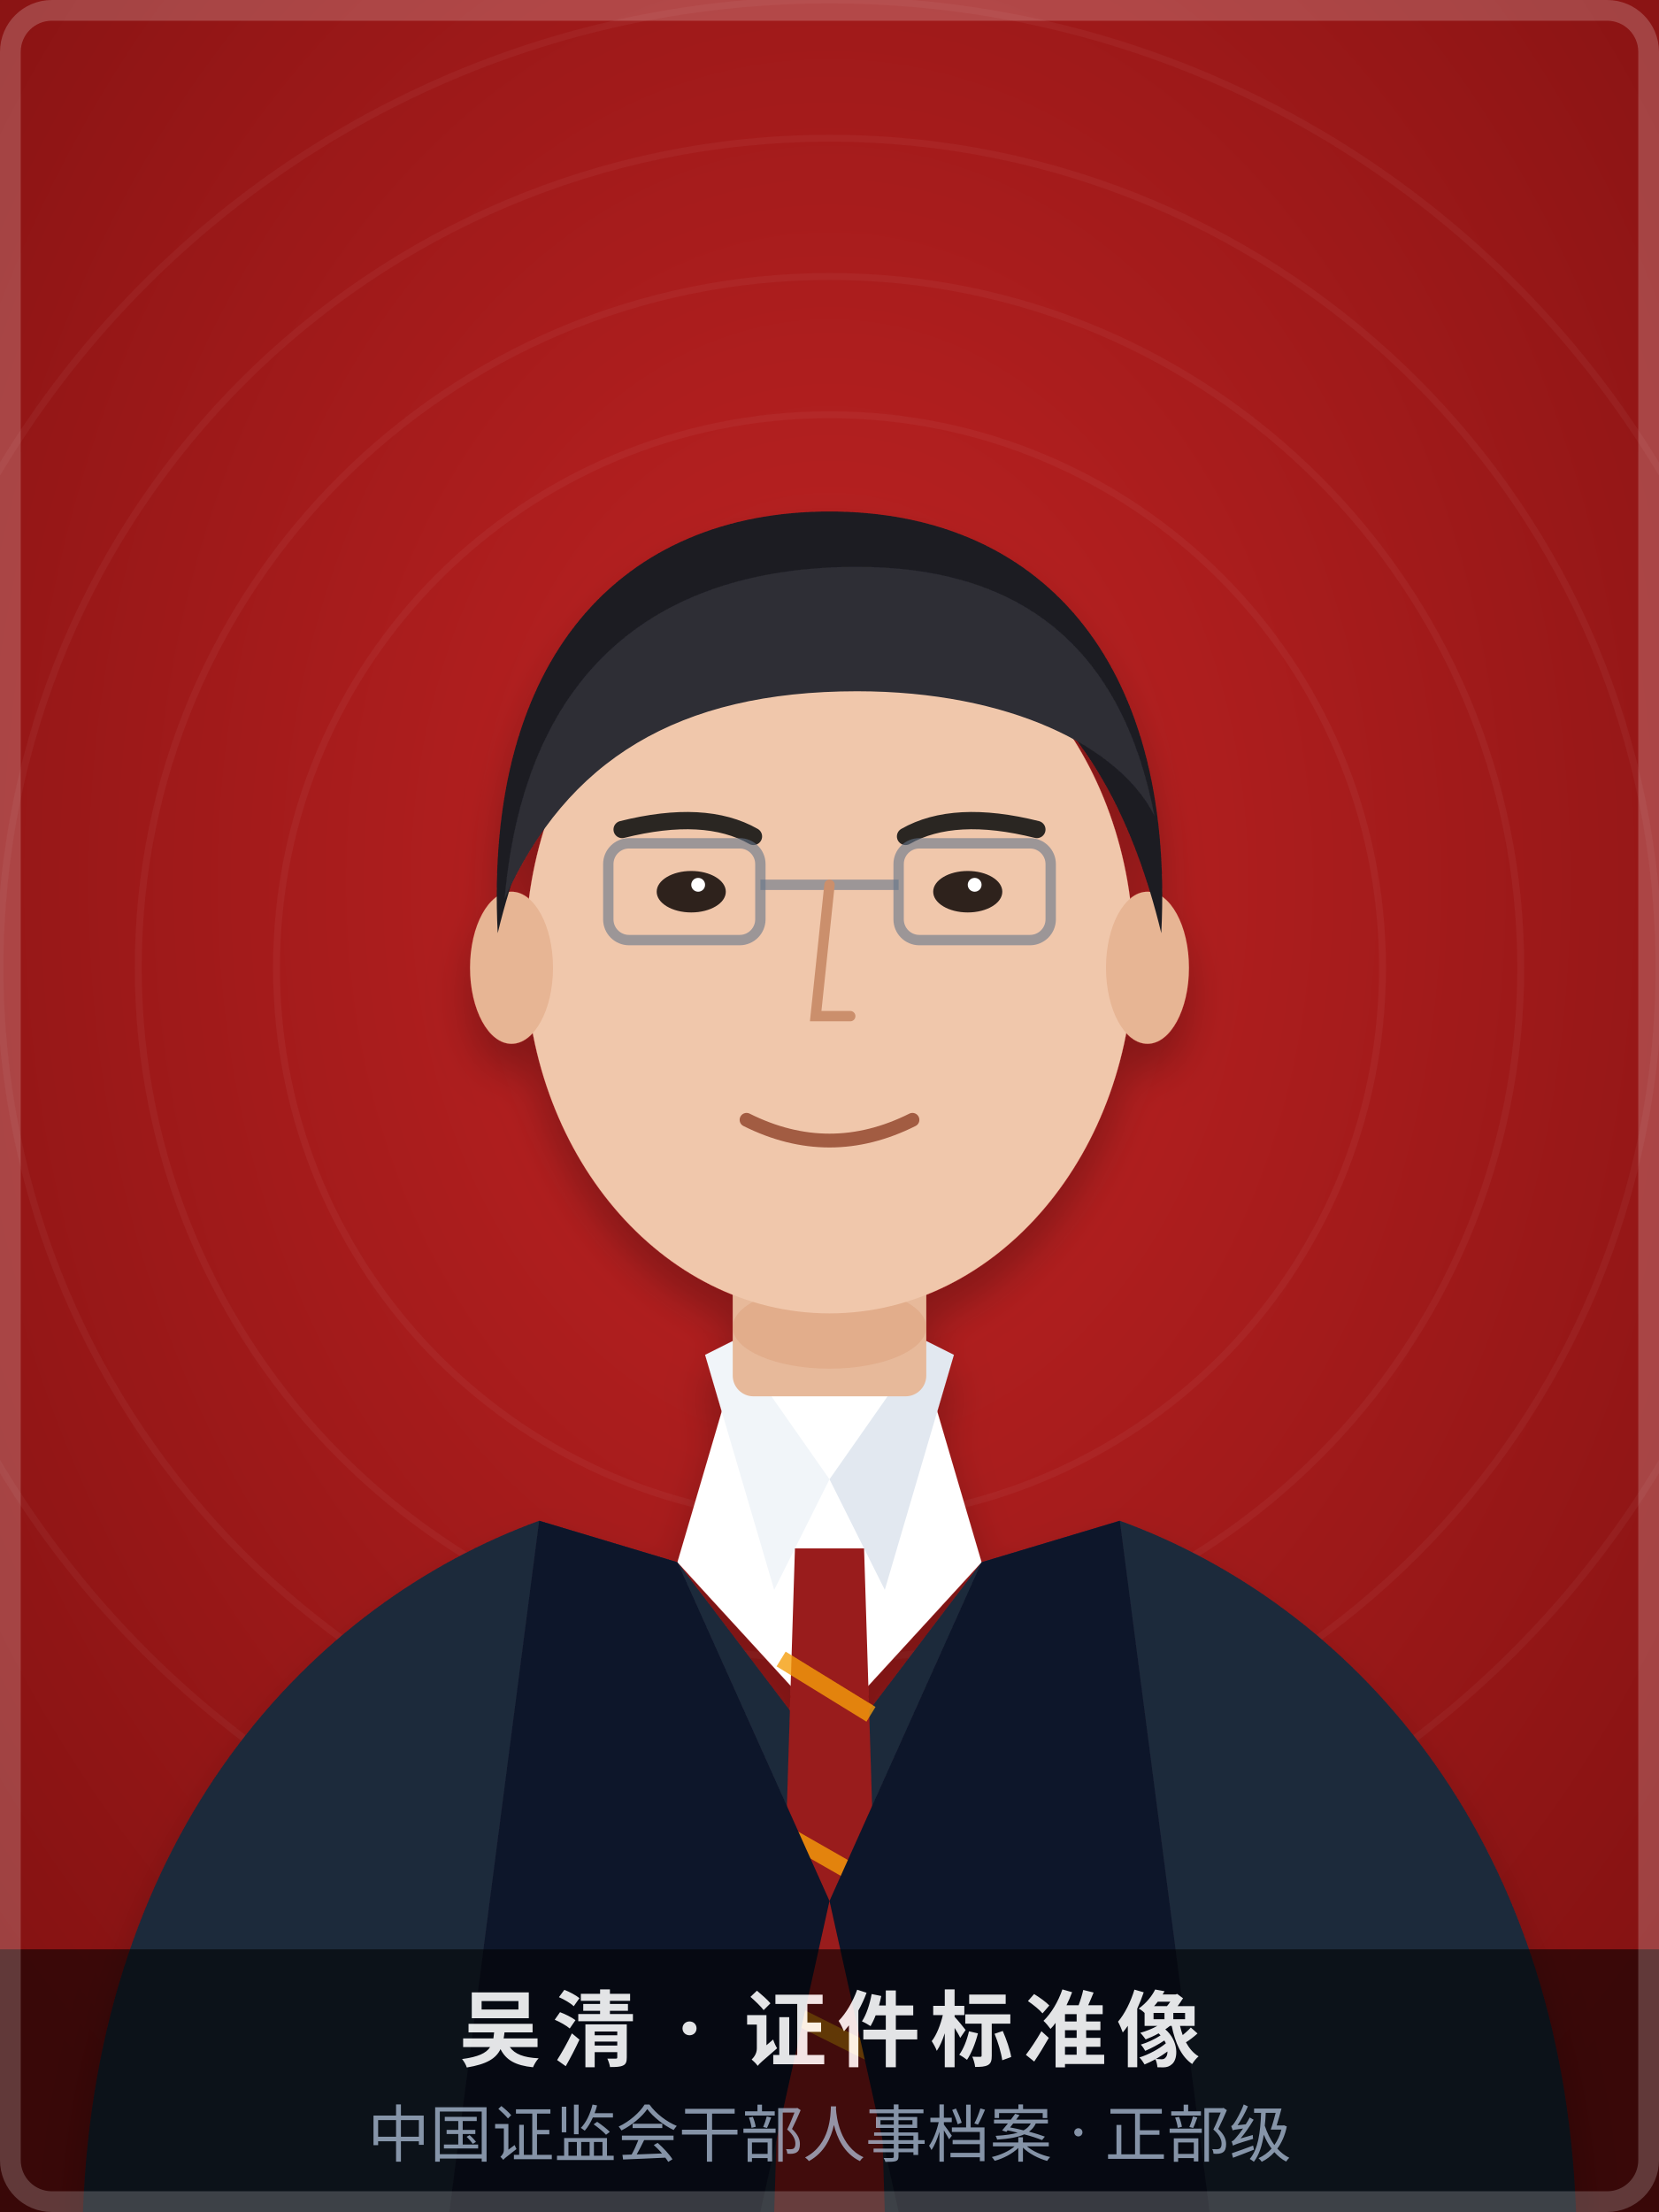
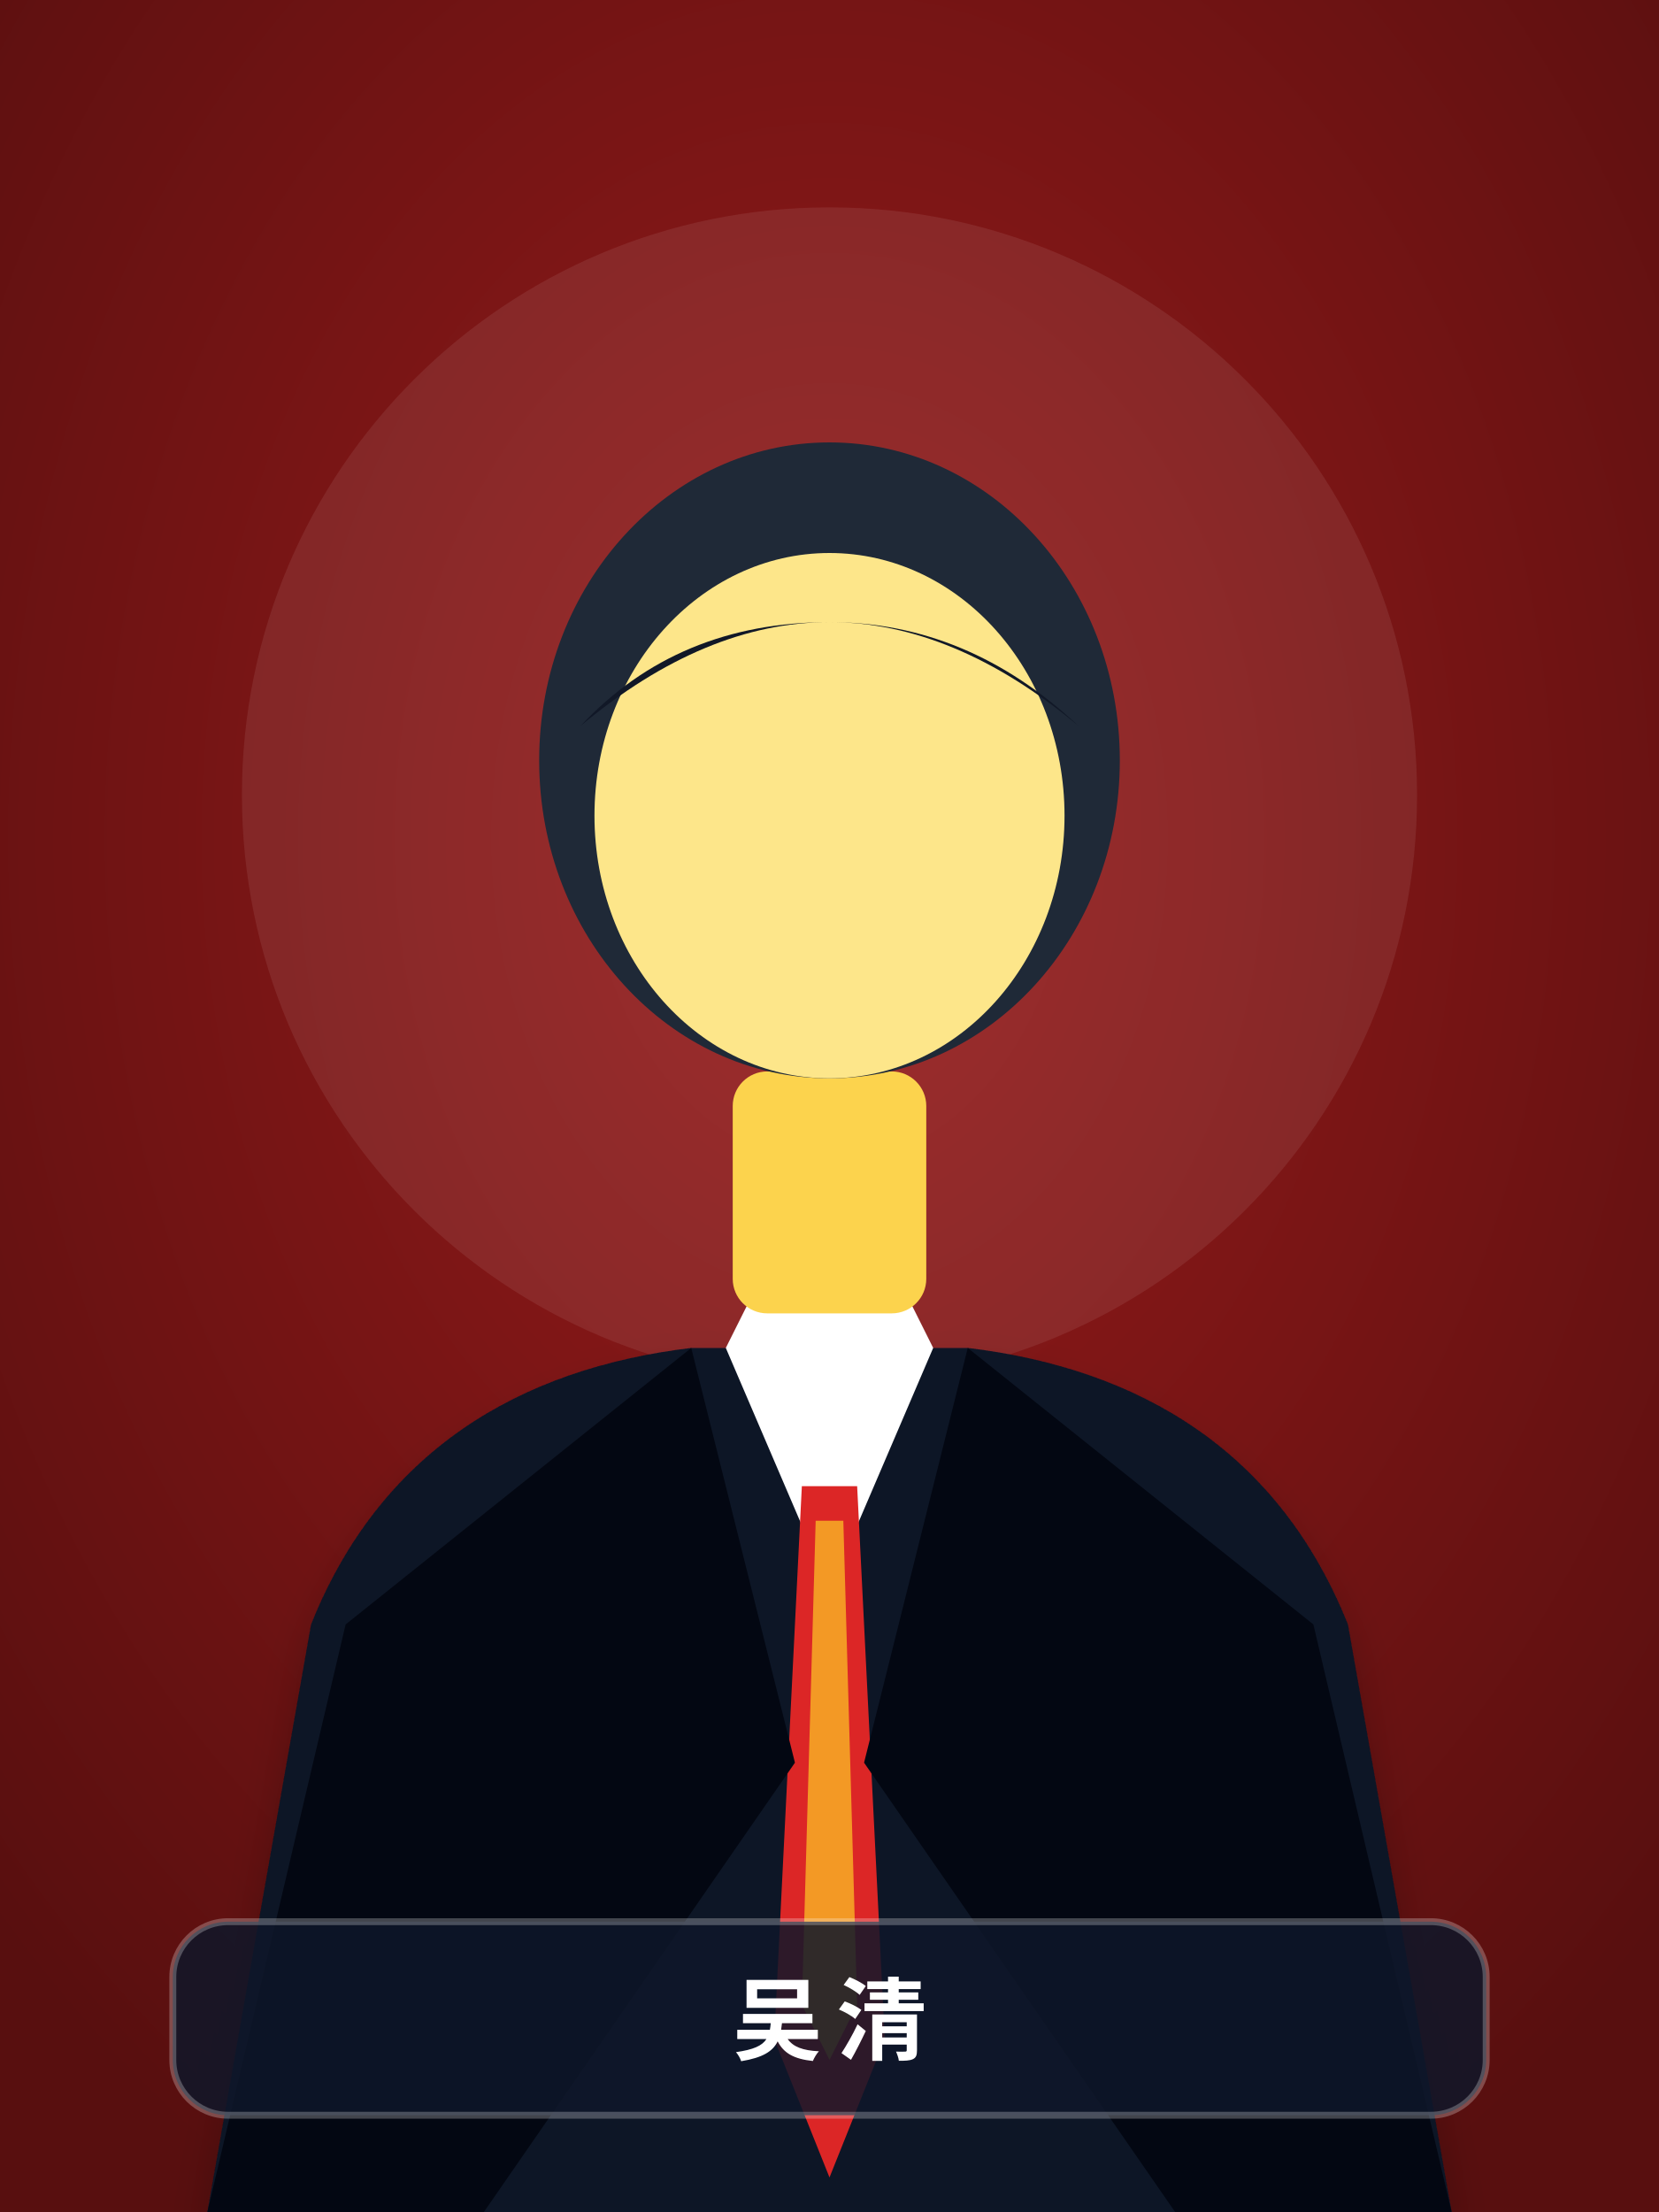
<svg xmlns="http://www.w3.org/2000/svg" viewBox="0 0 240 320" width="240" height="320">
  <defs>
-     <radialGradient id="bgGrad-wu-qing" cx="50%" cy="40%" r="70%">
-       <stop offset="0%" stop-color="#c22424" />
-       <stop offset="100%" stop-color="#851212" />
+     <radialGradient id="bgGrad-wu-qing" cx="50%" cy="38%" r="70%">
+       <stop offset="0%" stop-color="#991b1b" />
+       <stop offset="100%" stop-color="#580f0f" />
    </radialGradient>
    <filter id="shadow-wu-qing" x="-10%" y="-10%" width="120%" height="120%">
      <feDropShadow dx="0" dy="4" stdDeviation="3" flood-opacity="0.25" />
    </filter>
  </defs>
  <rect width="240" height="320" fill="url(#bgGrad-wu-qing)" />
-   <g opacity="0.04" stroke="#ffffff" stroke-width="1" fill="none">
-     <circle cx="120" cy="140" r="80" />
-     <circle cx="120" cy="140" r="100" />
-     <circle cx="120" cy="140" r="120" />
-     <circle cx="120" cy="140" r="140" />
-   </g>
-   <g filter="url(#shadow-wu-qing)">
-     <path d="M 12 320 C 14 265, 45 232, 78 220 L 98 226 L 120 255 L 142 226 L 162 220 C 195 232, 226 265, 228 320 Z" fill="#1e293b" />
-     <polygon points="98,226 120,250 142,226 132,192 108,192" fill="#ffffff" />
-     <polygon points="102,196 112,230 120,214 106,194" fill="#f1f5f9" />
-     <polygon points="138,196 128,230 120,214 134,194" fill="#e2e8f0" />
-     <polygon points="115,224 125,224 128,320 112,320" fill="#991b1b" />
-     <line x1="113" y1="240" x2="126" y2="248" stroke="#f59e0b" stroke-width="2.5" opacity="0.8" />
-     <line x1="113" y1="265" x2="127" y2="273" stroke="#f59e0b" stroke-width="2.5" opacity="0.8" />
-     <line x1="112" y1="290" x2="128" y2="298" stroke="#f59e0b" stroke-width="2.5" opacity="0.8" />
-     <polygon points="78,220 98,226 120,275 110,320 65,320" fill="#0f172a" />
-     <polygon points="162,220 142,226 120,275 130,320 175,320" fill="#0f172a" />
-     <rect x="106" y="172" width="28" height="30" rx="3" fill="#e7b99a" />
-     <ellipse cx="120" cy="192" rx="14" ry="6" fill="#d99b75" opacity="0.4" />
-     <ellipse cx="120" cy="138" rx="44" ry="52" fill="#f0c7ab" />
-     <ellipse cx="74" cy="140" rx="6" ry="11" fill="#e7b594" />
-     <ellipse cx="166" cy="140" rx="6" ry="11" fill="#e7b594" />
-     <path d="M 72 135 C 70 95, 90 74, 120 74 C 150 74, 170 95, 168 135 C 160 102, 142 90, 120 90 C 98 90, 80 102, 72 135 Z" fill="#1e1e24" />
-     <path d="M 73 130 C 76 96, 96 82, 124 82 C 146 82, 162 92, 167 118 C 162 108, 146 100, 124 100 C 98 100, 82 110, 73 130 Z" fill="#2d2d34" />
-     <path d="M 90 120 Q 102 117 109 121" stroke="#2b2623" stroke-width="2.5" stroke-linecap="round" fill="none" />
-     <path d="M 150 120 Q 138 117 131 121" stroke="#2b2623" stroke-width="2.5" stroke-linecap="round" fill="none" />
-     <ellipse cx="100" cy="129" rx="5" ry="3" fill="#2d221e" />
-     <ellipse cx="140" cy="129" rx="5" ry="3" fill="#2d221e" />
-     <circle cx="101" cy="128" r="1" fill="#ffffff" />
-     <circle cx="141" cy="128" r="1" fill="#ffffff" />
-     <rect x="88" y="122" width="22" height="14" rx="3" fill="none" stroke="#64748b" stroke-width="1.5" opacity="0.6" />
-     <rect x="130" y="122" width="22" height="14" rx="3" fill="none" stroke="#64748b" stroke-width="1.5" opacity="0.6" />
-     <line x1="110" y1="128" x2="130" y2="128" stroke="#64748b" stroke-width="1.5" opacity="0.6" />
-     <path d="M 120 128 L 118 147 L 123 147" stroke="#cb8f6c" stroke-width="1.5" stroke-linecap="round" fill="none" />
-     <path d="M 108 162 Q 120 168 132 162" stroke="#a25b42" stroke-width="2" stroke-linecap="round" fill="none" />
-   </g>
-   <g opacity="0.88">
-     <rect x="0" y="282" width="240" height="38" fill="#000000" fill-opacity="0.65" />
-     <text x="120" y="298" font-family="-apple-system, BlinkMacSystemFont, 'PingFang SC', 'Microsoft YaHei', sans-serif" font-size="12" font-weight="bold" fill="#ffffff" text-anchor="middle" letter-spacing="1.5">
-       吴清 · 证件标准像
-     </text>
-     <text x="120" y="312" font-family="-apple-system, BlinkMacSystemFont, 'PingFang SC', sans-serif" font-size="9" fill="#94a3b8" text-anchor="middle">
-       中国证监会干部人事档案 · 正部级
-     </text>
-   </g>
-   <rect x="1.5" y="1.5" width="237" height="317" rx="6" fill="none" stroke="#ffffff" stroke-opacity="0.2" stroke-width="3" />
+   <circle cx="120" cy="115" r="85" fill="white" opacity="0.08" />
+   <path d="M 30 320 L 45 235 C 55 210 75 198 100 195 L 140 195 C 165 198 185 210 195 235 L 210 320 Z" fill="#111827" filter="url(#shadow-wu-qing)" />
+   <polygon points="105,195 120,230 135,195 130,185 110,185" fill="#ffffff" />
+   <polygon points="116,215 124,215 128,295 120,315 112,295" fill="#dc2626" />
+   <polygon points="118,220 122,220 124,290 120,298 116,290" fill="#fbbf24" opacity="0.75" />
+   <polygon points="50,235 100,195 115,255 70,320 30,320" fill="#030712" />
+   <polygon points="190,235 140,195 125,255 170,320 210,320" fill="#030712" />
+   <rect x="106" y="155" width="28" height="35" rx="5" fill="#fcd34d" />
+   <ellipse cx="120" cy="110" rx="42" ry="46" fill="#1f2937" />
+   <ellipse cx="120" cy="118" rx="34" ry="38" fill="#fde68a" />
+   <path d="M 84 105 Q 120 75 156 105 Q 140 90 120 90 Q 98 90 84 105 Z" fill="#111827" />
+   <rect x="25" y="278" width="190" height="28" rx="8" fill="rgba(15, 23, 42, 0.85)" stroke="rgba(255, 255, 255, 0.25)" stroke-width="1" />
+   <text x="120" y="297" font-family="-apple-system, BlinkMacSystemFont, 'Segoe UI', PingFang SC, 'Microsoft YaHei', sans-serif" font-size="13" font-weight="bold" fill="#ffffff" text-anchor="middle" letter-spacing="2">
+     吴清
+   </text>
</svg>
